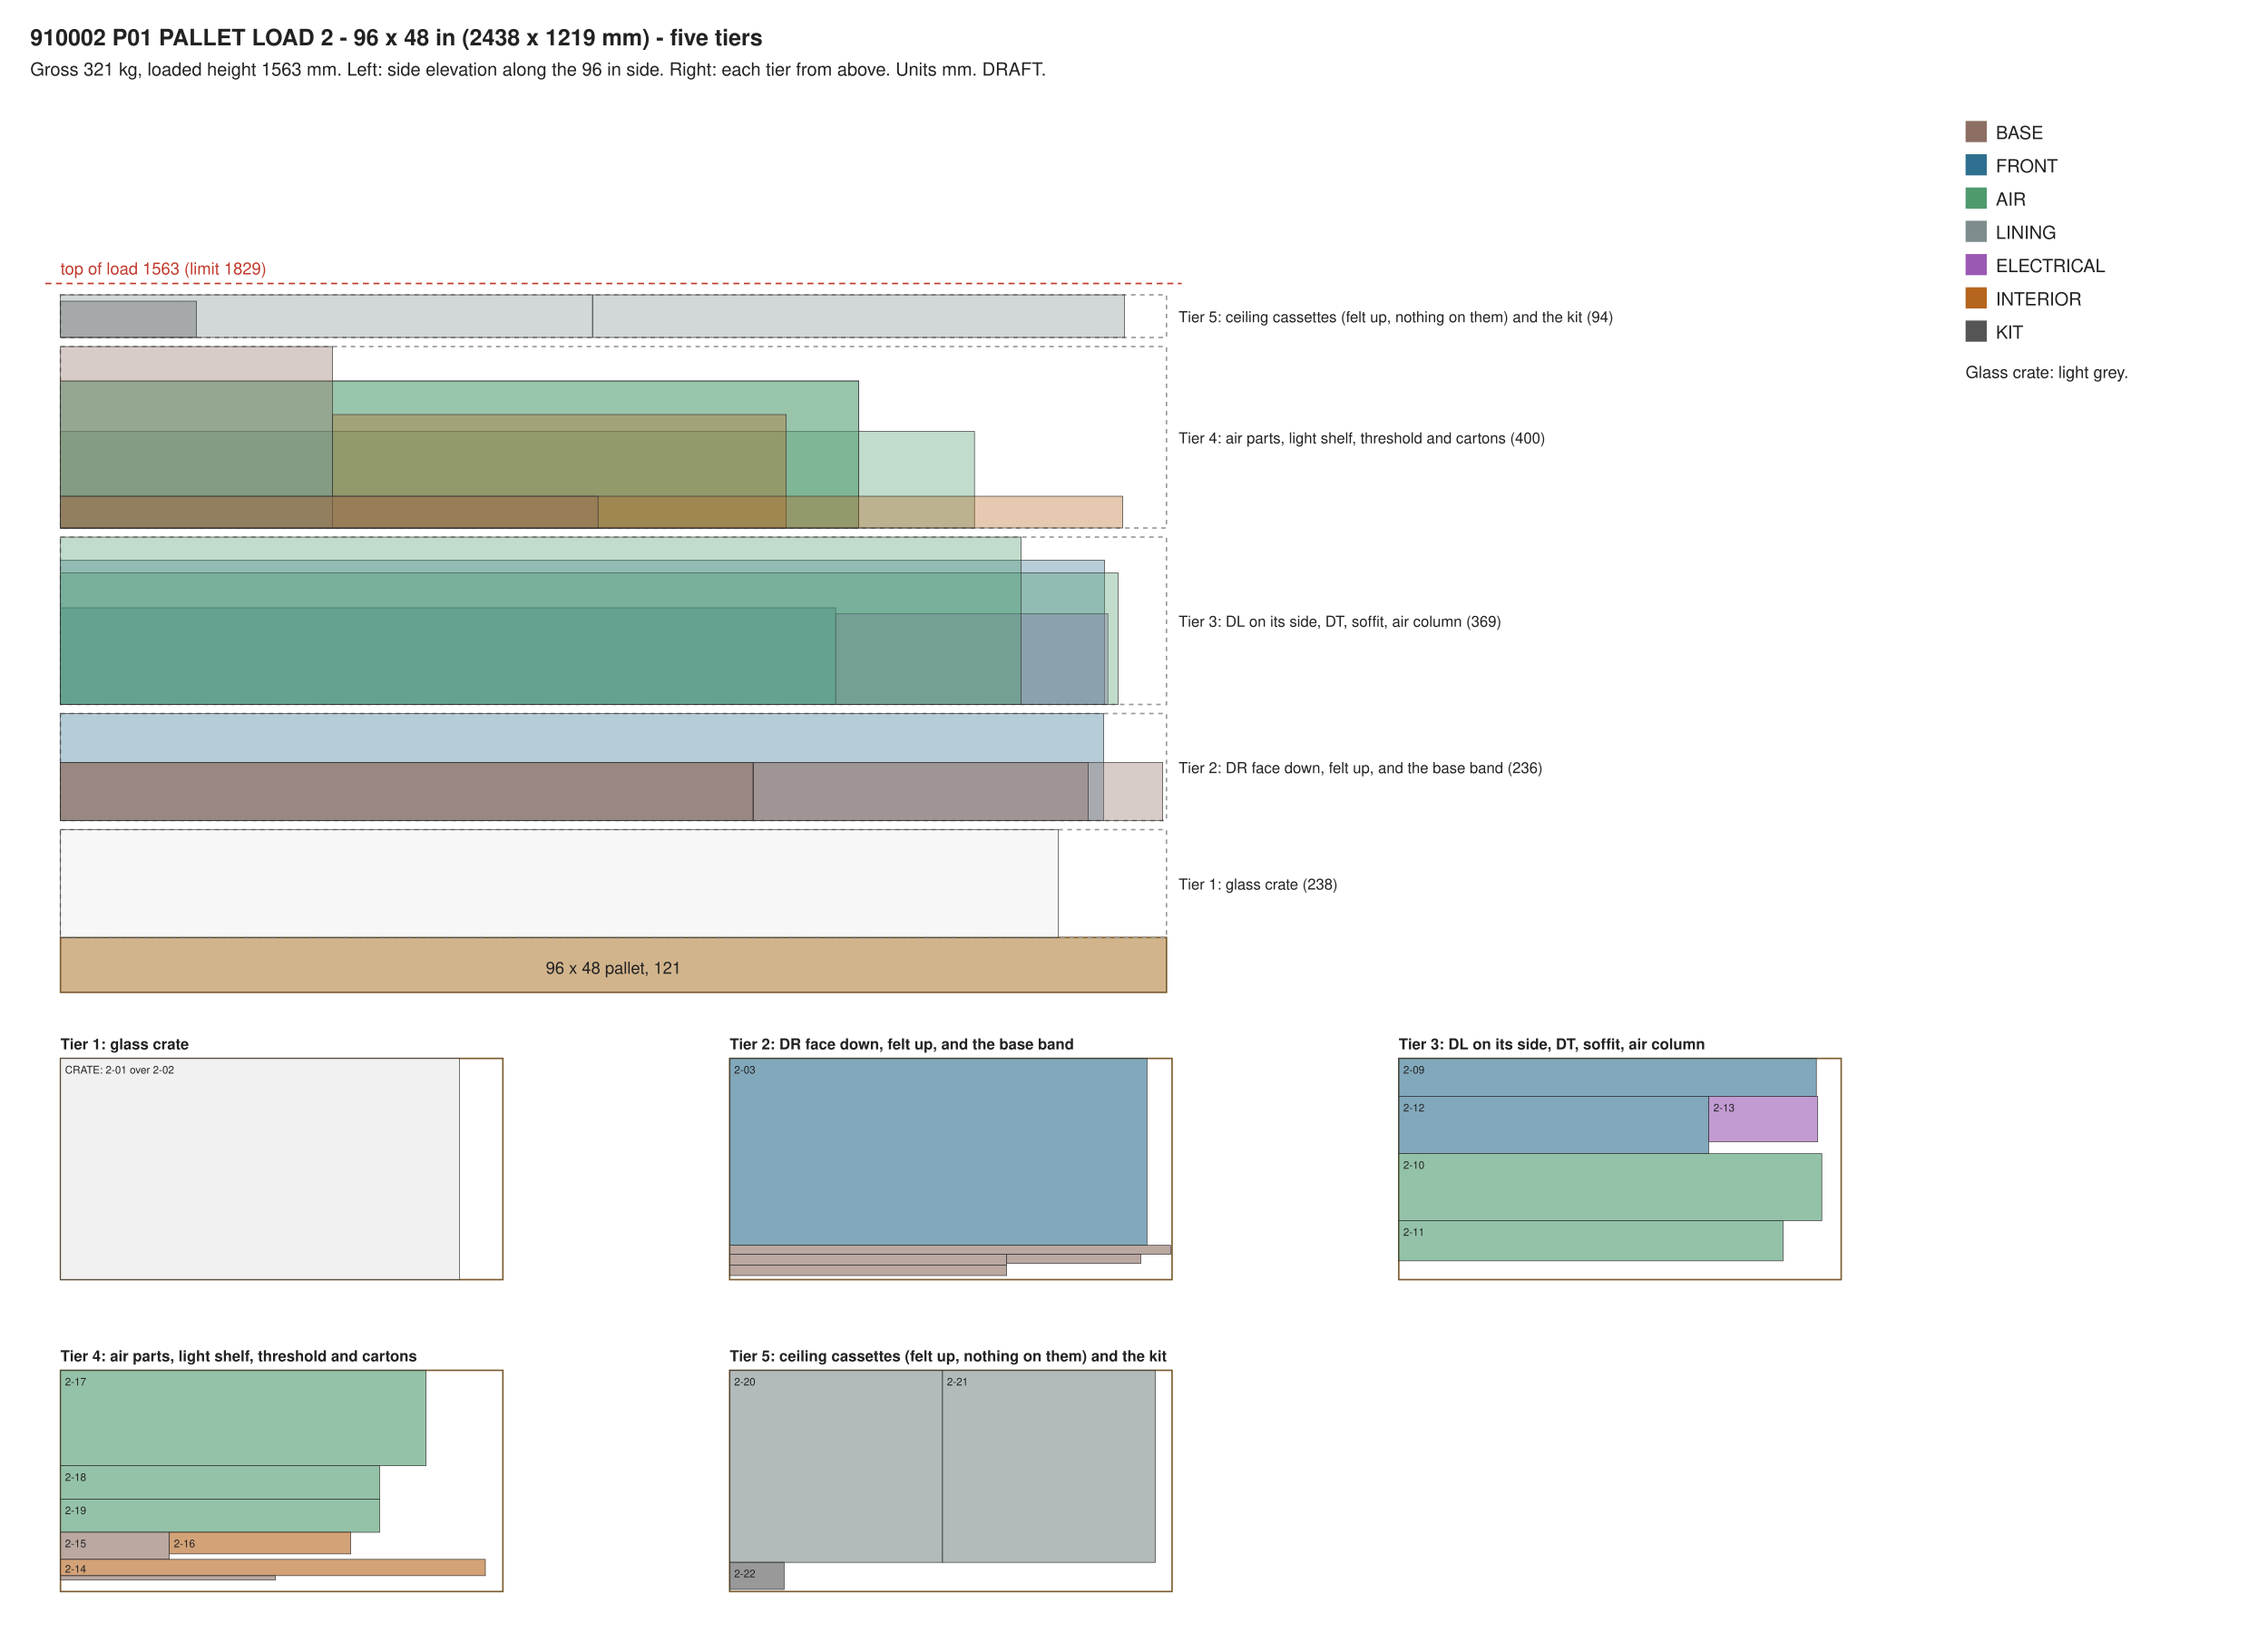
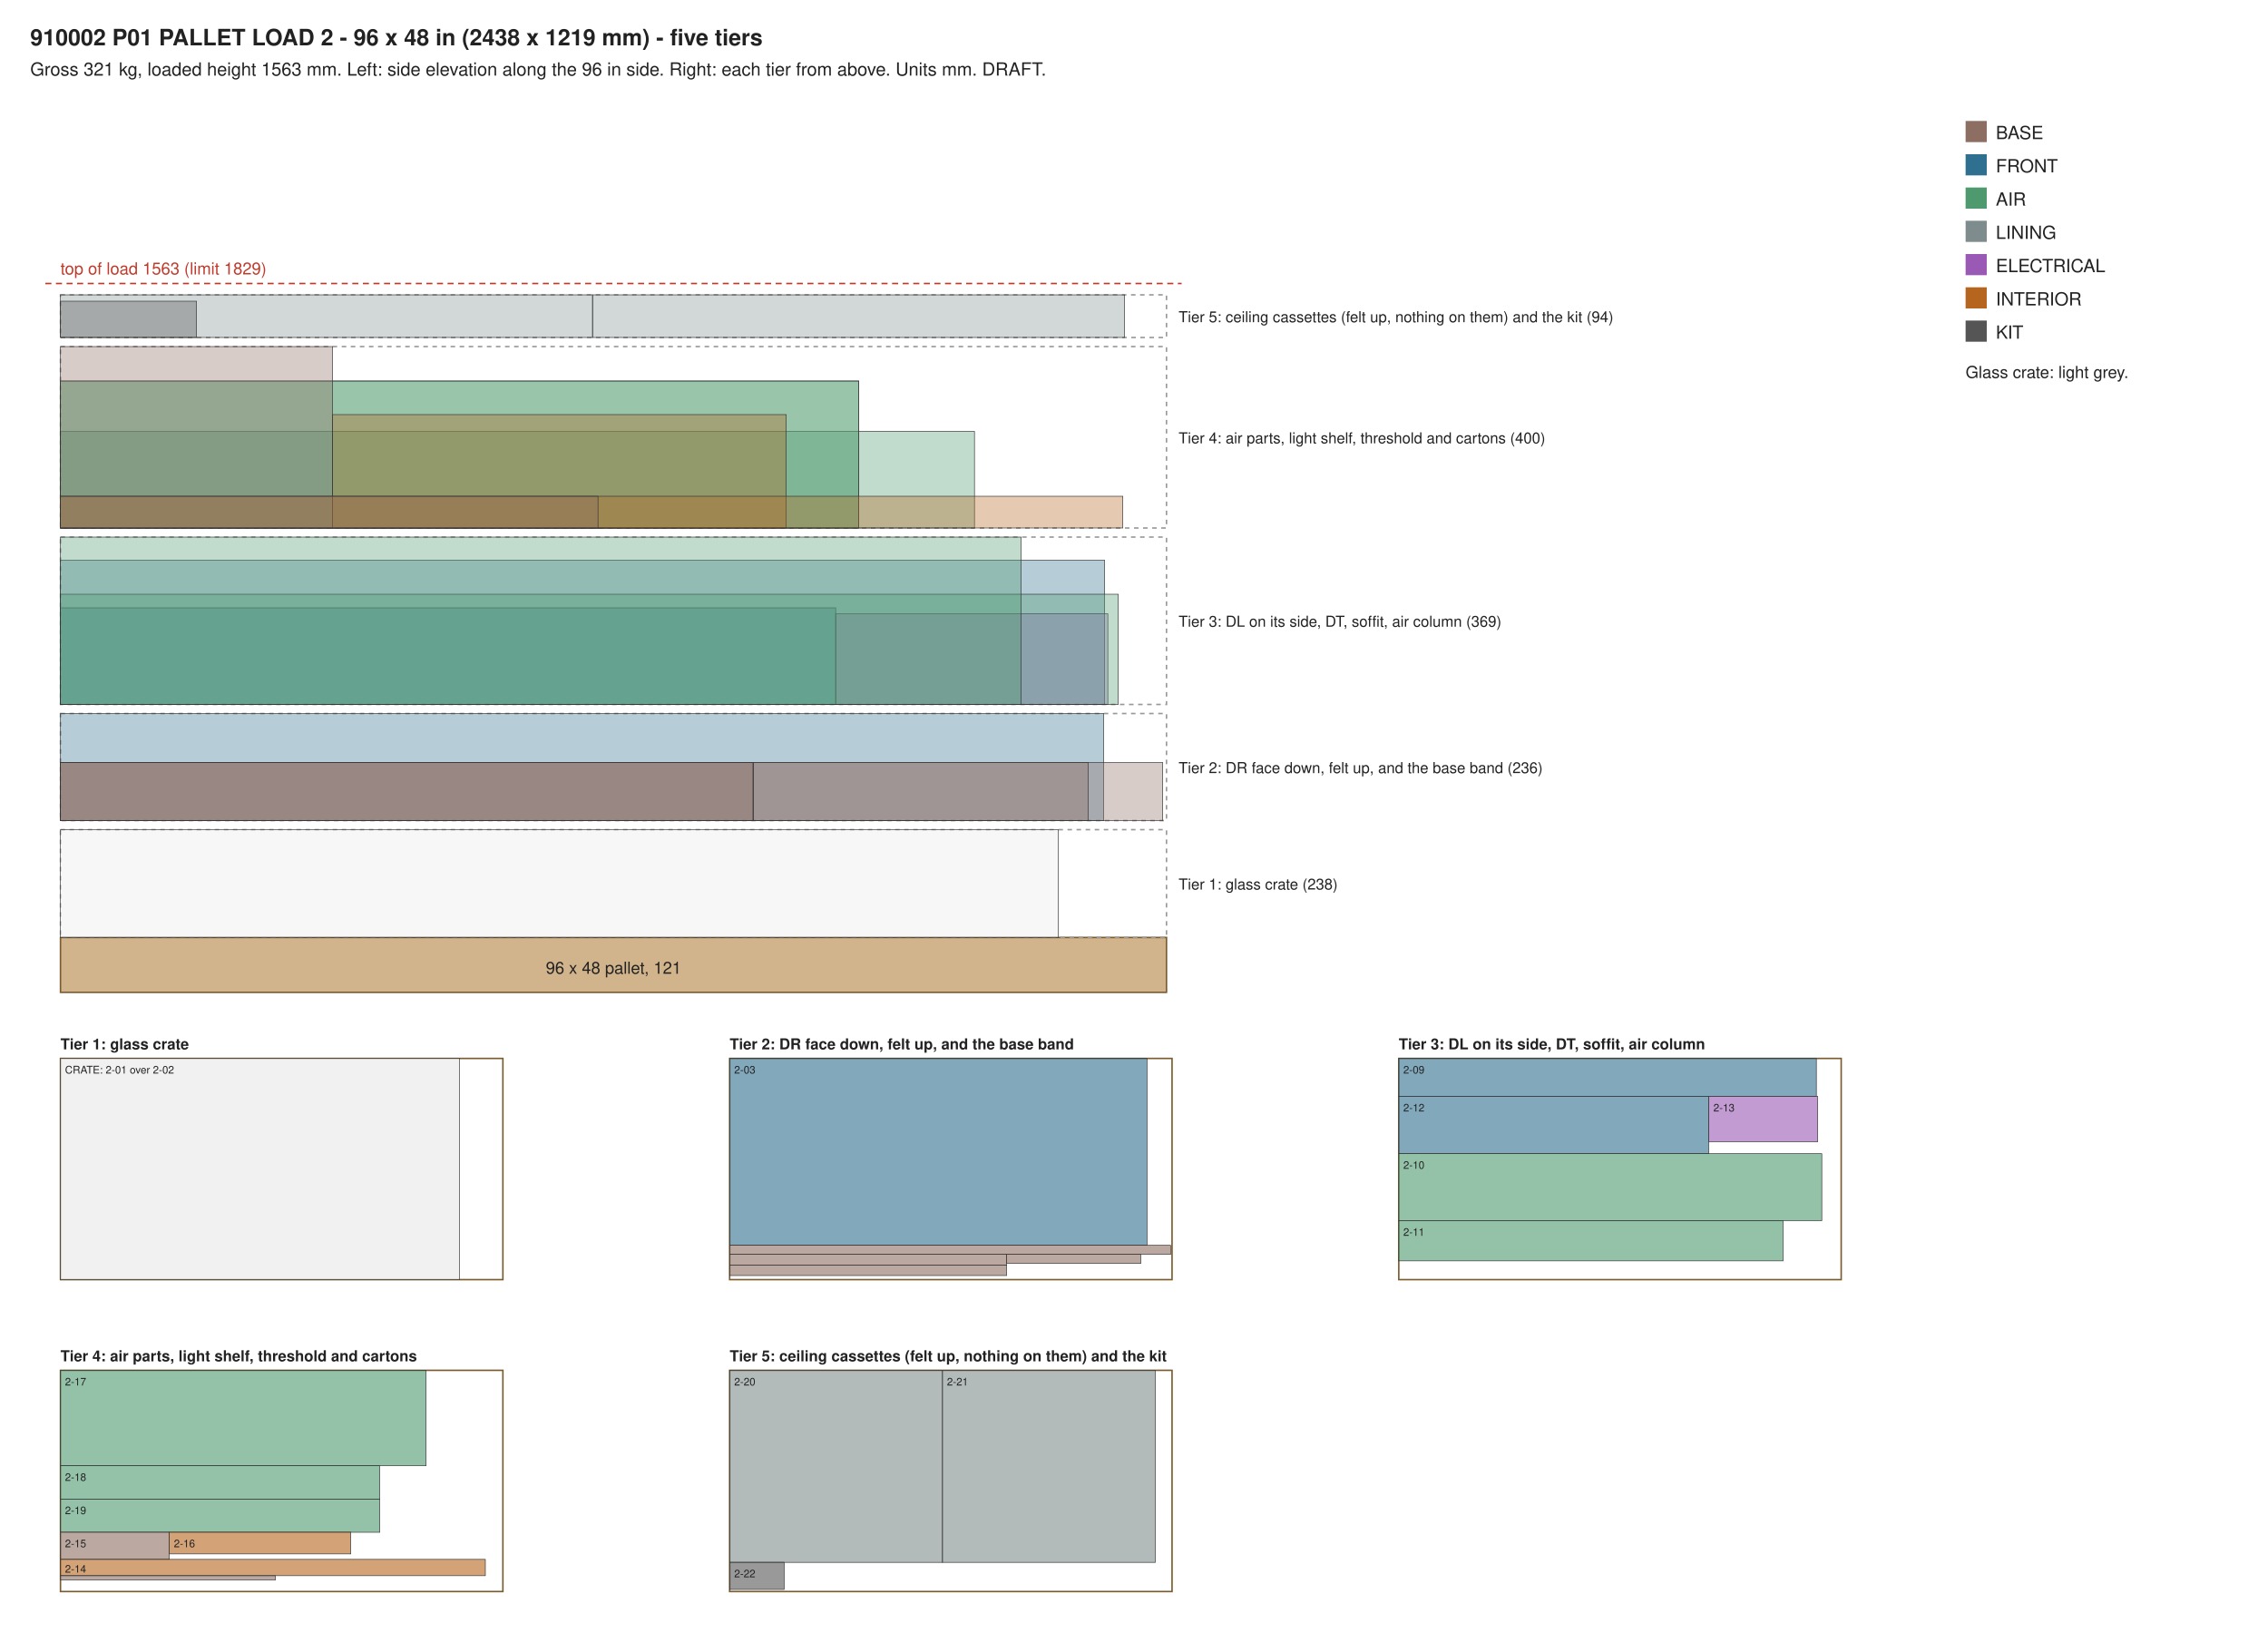
<svg xmlns="http://www.w3.org/2000/svg" width="1500" height="1080" viewBox="0 0 1500 1080">
  <rect width="1500" height="1080" fill="#ffffff" />
  <text x="20.0" y="30.0" font-family="Helvetica, Arial, sans-serif" font-size="15" text-anchor="start" font-weight="bold" fill="#222">910002 P01  PALLET LOAD 2 - 96 x 48 in (2438 x 1219 mm) - five tiers</text>
  <text x="20.0" y="50.0" font-family="Helvetica, Arial, sans-serif" font-size="12" text-anchor="start" font-weight="normal" fill="#222">Gross 321 kg, loaded height 1563 mm. Left: side elevation along the 96 in side. Right: each tier from above. Units mm. DRAFT.</text>
  <rect x="40" y="620" width="731.5" height="36.3" fill="#d2b48c" stroke="#7a5c2e" />
  <text x="405.8" y="644.0" font-family="Helvetica, Arial, sans-serif" font-size="11" text-anchor="middle" font-weight="normal" fill="#222">96 x 48 pallet, 121</text>
  <rect x="40" y="548.7" width="731.5" height="71.3" fill="none" stroke="#999" stroke-dasharray="3 3" />
  <rect x="40.0" y="548.7" width="660.0" height="71.3" fill="#e8e8e8" fill-opacity="0.35" stroke="#333" stroke-width="0.4" />
  <text x="779.5" y="588.3" font-family="Helvetica, Arial, sans-serif" font-size="10" text-anchor="start" font-weight="normal" fill="#222">Tier 1: glass crate (238)</text>
  <rect x="40" y="471.9" width="731.5" height="70.8" fill="none" stroke="#999" stroke-dasharray="3 3" />
  <rect x="40.0" y="471.9" width="690.0" height="70.8" fill="#2f6f8f" fill-opacity="0.35" stroke="#333" stroke-width="0.4" />
  <rect x="40.0" y="504.3" width="729.0" height="38.4" fill="#8d6e63" fill-opacity="0.35" stroke="#333" stroke-width="0.4" />
  <rect x="40.0" y="504.3" width="458.1" height="38.4" fill="#8d6e63" fill-opacity="0.35" stroke="#333" stroke-width="0.4" />
  <rect x="498.1" y="504.3" width="221.7" height="38.4" fill="#8d6e63" fill-opacity="0.35" stroke="#333" stroke-width="0.4" />
  <rect x="40.0" y="504.3" width="458.1" height="38.4" fill="#8d6e63" fill-opacity="0.35" stroke="#333" stroke-width="0.4" />
  <text x="779.5" y="511.3" font-family="Helvetica, Arial, sans-serif" font-size="10" text-anchor="start" font-weight="normal" fill="#222">Tier 2: DR face down, felt up, and the base band (236)</text>
  <rect x="40" y="355.2" width="731.5" height="110.7" fill="none" stroke="#999" stroke-dasharray="3 3" />
  <rect x="40.0" y="370.5" width="690.6" height="95.4" fill="#2f6f8f" fill-opacity="0.35" stroke="#333" stroke-width="0.4" />
  <rect x="40.0" y="402.0" width="512.7" height="63.9" fill="#2f6f8f" fill-opacity="0.35" stroke="#333" stroke-width="0.4" />
  <rect x="552.7" y="405.9" width="180.0" height="60.0" fill="#9b59b6" fill-opacity="0.35" stroke="#333" stroke-width="0.4" />
-   <rect x="40.0" y="378.9" width="699.6" height="87.0" fill="#4e9a6e" fill-opacity="0.35" stroke="#333" stroke-width="0.4" />
+   <rect x="40.0" y="393.0" width="699.6" height="72.9" fill="#4e9a6e" fill-opacity="0.35" stroke="#333" stroke-width="0.4" />
  <rect x="40.0" y="355.2" width="635.4" height="110.7" fill="#4e9a6e" fill-opacity="0.35" stroke="#333" stroke-width="0.4" />
  <text x="779.5" y="414.5" font-family="Helvetica, Arial, sans-serif" font-size="10" text-anchor="start" font-weight="normal" fill="#222">Tier 3: DL on its side, DT, soffit, air column (369)</text>
  <rect x="40" y="229.2" width="731.5" height="120.0" fill="none" stroke="#999" stroke-dasharray="3 3" />
  <rect x="40.0" y="285.3" width="604.5" height="63.9" fill="#4e9a6e" fill-opacity="0.35" stroke="#333" stroke-width="0.4" />
  <rect x="40.0" y="252.0" width="528.0" height="97.2" fill="#4e9a6e" fill-opacity="0.35" stroke="#333" stroke-width="0.4" />
  <rect x="40.0" y="252.0" width="528.0" height="97.2" fill="#4e9a6e" fill-opacity="0.35" stroke="#333" stroke-width="0.4" />
  <rect x="40.0" y="229.2" width="180.0" height="120.0" fill="#8d6e63" fill-opacity="0.35" stroke="#333" stroke-width="0.4" />
  <rect x="220.0" y="274.2" width="300.0" height="75.0" fill="#b5651d" fill-opacity="0.35" stroke="#333" stroke-width="0.4" />
  <rect x="40.0" y="328.2" width="702.6" height="21.0" fill="#b5651d" fill-opacity="0.35" stroke="#333" stroke-width="0.4" />
  <rect x="40.0" y="328.2" width="355.5" height="21.0" fill="#8d6e63" fill-opacity="0.35" stroke="#333" stroke-width="0.4" />
  <text x="779.5" y="293.2" font-family="Helvetica, Arial, sans-serif" font-size="10" text-anchor="start" font-weight="normal" fill="#222">Tier 4: air parts, light shelf, threshold and cartons (400)</text>
  <rect x="40" y="195.0" width="731.5" height="28.2" fill="none" stroke="#999" stroke-dasharray="3 3" />
  <rect x="40.0" y="195.0" width="351.9" height="28.2" fill="#7f8c8d" fill-opacity="0.35" stroke="#333" stroke-width="0.4" />
  <rect x="391.9" y="195.0" width="351.9" height="28.2" fill="#7f8c8d" fill-opacity="0.35" stroke="#333" stroke-width="0.4" />
  <rect x="40.0" y="199.2" width="90.0" height="24.0" fill="#555555" fill-opacity="0.35" stroke="#333" stroke-width="0.4" />
  <text x="779.5" y="213.1" font-family="Helvetica, Arial, sans-serif" font-size="10" text-anchor="start" font-weight="normal" fill="#222">Tier 5: ceiling cassettes (felt up, nothing on them) and the kit (94)</text>
  <line x1="30" y1="187.5" x2="781.5" y2="187.5" stroke="#c0392b" stroke-dasharray="4 3" />
  <text x="40.0" y="181.5" font-family="Helvetica, Arial, sans-serif" font-size="11" text-anchor="start" font-weight="normal" fill="#c0392b">top of load 1563 (limit 1829)</text>
  <text x="40.0" y="694.0" font-family="Helvetica, Arial, sans-serif" font-size="10" text-anchor="start" font-weight="bold" fill="#222">Tier 1: glass crate</text>
  <rect x="40.0" y="700.0" width="292.6" height="146.3" fill="none" stroke="#7a5c2e" />
  <rect x="40.0" y="700.0" width="264.0" height="146.3" fill="#e8e8e8" fill-opacity="0.6" stroke="#333" stroke-width="0.4" />
  <text x="43.0" y="710.0" font-family="Helvetica, Arial, sans-serif" font-size="7" text-anchor="start" font-weight="normal" fill="#222">CRATE: 2-01 over 2-02</text>
  <text x="482.6" y="694.0" font-family="Helvetica, Arial, sans-serif" font-size="10" text-anchor="start" font-weight="bold" fill="#222">Tier 2: DR face down, felt up, and the base band</text>
  <rect x="482.56" y="700.0" width="292.6" height="146.3" fill="none" stroke="#7a5c2e" />
  <rect x="482.6" y="700.0" width="276.0" height="123.6" fill="#2f6f8f" fill-opacity="0.6" stroke="#333" stroke-width="0.4" />
  <text x="485.6" y="710.0" font-family="Helvetica, Arial, sans-serif" font-size="7" text-anchor="start" font-weight="normal" fill="#222">2-03</text>
  <rect x="482.6" y="823.6" width="291.6" height="6.0" fill="#8d6e63" fill-opacity="0.6" stroke="#333" stroke-width="0.4" />
  <rect x="482.6" y="829.6" width="183.2" height="7.0" fill="#8d6e63" fill-opacity="0.6" stroke="#333" stroke-width="0.4" />
  <rect x="665.8" y="829.6" width="88.7" height="6.0" fill="#8d6e63" fill-opacity="0.6" stroke="#333" stroke-width="0.4" />
  <rect x="482.6" y="836.6" width="183.2" height="7.0" fill="#8d6e63" fill-opacity="0.6" stroke="#333" stroke-width="0.4" />
  <text x="925.1" y="694.0" font-family="Helvetica, Arial, sans-serif" font-size="10" text-anchor="start" font-weight="bold" fill="#222">Tier 3: DL on its side, DT, soffit, air column</text>
  <rect x="925.12" y="700.0" width="292.6" height="146.3" fill="none" stroke="#7a5c2e" />
  <rect x="925.1" y="700.0" width="276.2" height="25.1" fill="#2f6f8f" fill-opacity="0.6" stroke="#333" stroke-width="0.4" />
  <text x="928.1" y="710.0" font-family="Helvetica, Arial, sans-serif" font-size="7" text-anchor="start" font-weight="normal" fill="#222">2-09</text>
  <rect x="925.1" y="725.1" width="205.1" height="37.9" fill="#2f6f8f" fill-opacity="0.6" stroke="#333" stroke-width="0.4" />
  <text x="928.1" y="735.1" font-family="Helvetica, Arial, sans-serif" font-size="7" text-anchor="start" font-weight="normal" fill="#222">2-12</text>
  <rect x="1130.2" y="725.1" width="72.0" height="30.0" fill="#9b59b6" fill-opacity="0.6" stroke="#333" stroke-width="0.4" />
  <text x="1133.2" y="735.1" font-family="Helvetica, Arial, sans-serif" font-size="7" text-anchor="start" font-weight="normal" fill="#222">2-13</text>
  <rect x="925.1" y="763.0" width="279.8" height="44.3" fill="#4e9a6e" fill-opacity="0.6" stroke="#333" stroke-width="0.4" />
  <text x="928.1" y="773.0" font-family="Helvetica, Arial, sans-serif" font-size="7" text-anchor="start" font-weight="normal" fill="#222">2-10</text>
  <rect x="925.1" y="807.3" width="254.2" height="26.6" fill="#4e9a6e" fill-opacity="0.6" stroke="#333" stroke-width="0.4" />
  <text x="928.1" y="817.3" font-family="Helvetica, Arial, sans-serif" font-size="7" text-anchor="start" font-weight="normal" fill="#222">2-11</text>
  <text x="40.0" y="900.3" font-family="Helvetica, Arial, sans-serif" font-size="10" text-anchor="start" font-weight="bold" fill="#222">Tier 4: air parts, light shelf, threshold and cartons</text>
  <rect x="40.0" y="906.28" width="292.6" height="146.3" fill="none" stroke="#7a5c2e" />
  <rect x="40.0" y="906.3" width="241.8" height="63.1" fill="#4e9a6e" fill-opacity="0.6" stroke="#333" stroke-width="0.4" />
  <text x="43.0" y="916.3" font-family="Helvetica, Arial, sans-serif" font-size="7" text-anchor="start" font-weight="normal" fill="#222">2-17</text>
  <rect x="40.0" y="969.4" width="211.2" height="22.0" fill="#4e9a6e" fill-opacity="0.6" stroke="#333" stroke-width="0.4" />
  <text x="43.0" y="979.4" font-family="Helvetica, Arial, sans-serif" font-size="7" text-anchor="start" font-weight="normal" fill="#222">2-18</text>
  <rect x="40.0" y="991.4" width="211.2" height="22.0" fill="#4e9a6e" fill-opacity="0.6" stroke="#333" stroke-width="0.4" />
  <text x="43.0" y="1001.4" font-family="Helvetica, Arial, sans-serif" font-size="7" text-anchor="start" font-weight="normal" fill="#222">2-19</text>
  <rect x="40.0" y="1013.3" width="72.0" height="18.0" fill="#8d6e63" fill-opacity="0.6" stroke="#333" stroke-width="0.4" />
  <text x="43.0" y="1023.3" font-family="Helvetica, Arial, sans-serif" font-size="7" text-anchor="start" font-weight="normal" fill="#222">2-15</text>
  <rect x="112.0" y="1013.3" width="120.0" height="14.4" fill="#b5651d" fill-opacity="0.6" stroke="#333" stroke-width="0.4" />
  <text x="115.0" y="1023.3" font-family="Helvetica, Arial, sans-serif" font-size="7" text-anchor="start" font-weight="normal" fill="#222">2-16</text>
  <rect x="40.0" y="1031.3" width="281.0" height="10.8" fill="#b5651d" fill-opacity="0.6" stroke="#333" stroke-width="0.4" />
  <text x="43.0" y="1040.1" font-family="Helvetica, Arial, sans-serif" font-size="7" text-anchor="start" font-weight="normal" fill="#222">2-14</text>
  <rect x="40.0" y="1042.1" width="142.2" height="2.8" fill="#8d6e63" fill-opacity="0.6" stroke="#333" stroke-width="0.4" />
  <text x="482.6" y="900.3" font-family="Helvetica, Arial, sans-serif" font-size="10" text-anchor="start" font-weight="bold" fill="#222">Tier 5: ceiling cassettes (felt up, nothing on them) and the kit</text>
  <rect x="482.56" y="906.28" width="292.6" height="146.3" fill="none" stroke="#7a5c2e" />
  <rect x="482.6" y="906.3" width="140.8" height="127.0" fill="#7f8c8d" fill-opacity="0.6" stroke="#333" stroke-width="0.4" />
  <text x="485.6" y="916.3" font-family="Helvetica, Arial, sans-serif" font-size="7" text-anchor="start" font-weight="normal" fill="#222">2-20</text>
  <rect x="623.3" y="906.3" width="140.8" height="127.0" fill="#7f8c8d" fill-opacity="0.6" stroke="#333" stroke-width="0.4" />
  <text x="626.3" y="916.3" font-family="Helvetica, Arial, sans-serif" font-size="7" text-anchor="start" font-weight="normal" fill="#222">2-21</text>
  <rect x="482.6" y="1033.2" width="36.0" height="18.0" fill="#555555" fill-opacity="0.6" stroke="#333" stroke-width="0.4" />
  <text x="485.6" y="1043.2" font-family="Helvetica, Arial, sans-serif" font-size="7" text-anchor="start" font-weight="normal" fill="#222">2-22</text>
  <rect x="1300" y="80" width="14" height="14" fill="#8d6e63" />
  <text x="1320.0" y="92.0" font-family="Helvetica, Arial, sans-serif" font-size="12" text-anchor="start" font-weight="normal" fill="#222">BASE</text>
  <rect x="1300" y="102" width="14" height="14" fill="#2f6f8f" />
  <text x="1320.0" y="114.0" font-family="Helvetica, Arial, sans-serif" font-size="12" text-anchor="start" font-weight="normal" fill="#222">FRONT</text>
  <rect x="1300" y="124" width="14" height="14" fill="#4e9a6e" />
  <text x="1320.0" y="136.0" font-family="Helvetica, Arial, sans-serif" font-size="12" text-anchor="start" font-weight="normal" fill="#222">AIR</text>
  <rect x="1300" y="146" width="14" height="14" fill="#7f8c8d" />
  <text x="1320.0" y="158.0" font-family="Helvetica, Arial, sans-serif" font-size="12" text-anchor="start" font-weight="normal" fill="#222">LINING</text>
  <rect x="1300" y="168" width="14" height="14" fill="#9b59b6" />
  <text x="1320.0" y="180.0" font-family="Helvetica, Arial, sans-serif" font-size="12" text-anchor="start" font-weight="normal" fill="#222">ELECTRICAL</text>
  <rect x="1300" y="190" width="14" height="14" fill="#b5651d" />
  <text x="1320.0" y="202.0" font-family="Helvetica, Arial, sans-serif" font-size="12" text-anchor="start" font-weight="normal" fill="#222">INTERIOR</text>
  <rect x="1300" y="212" width="14" height="14" fill="#555555" />
  <text x="1320.0" y="224.0" font-family="Helvetica, Arial, sans-serif" font-size="12" text-anchor="start" font-weight="normal" fill="#222">KIT</text>
  <text x="1300.0" y="250.0" font-family="Helvetica, Arial, sans-serif" font-size="11" text-anchor="start" font-weight="normal" fill="#222">Glass crate: light grey.</text>
</svg>
